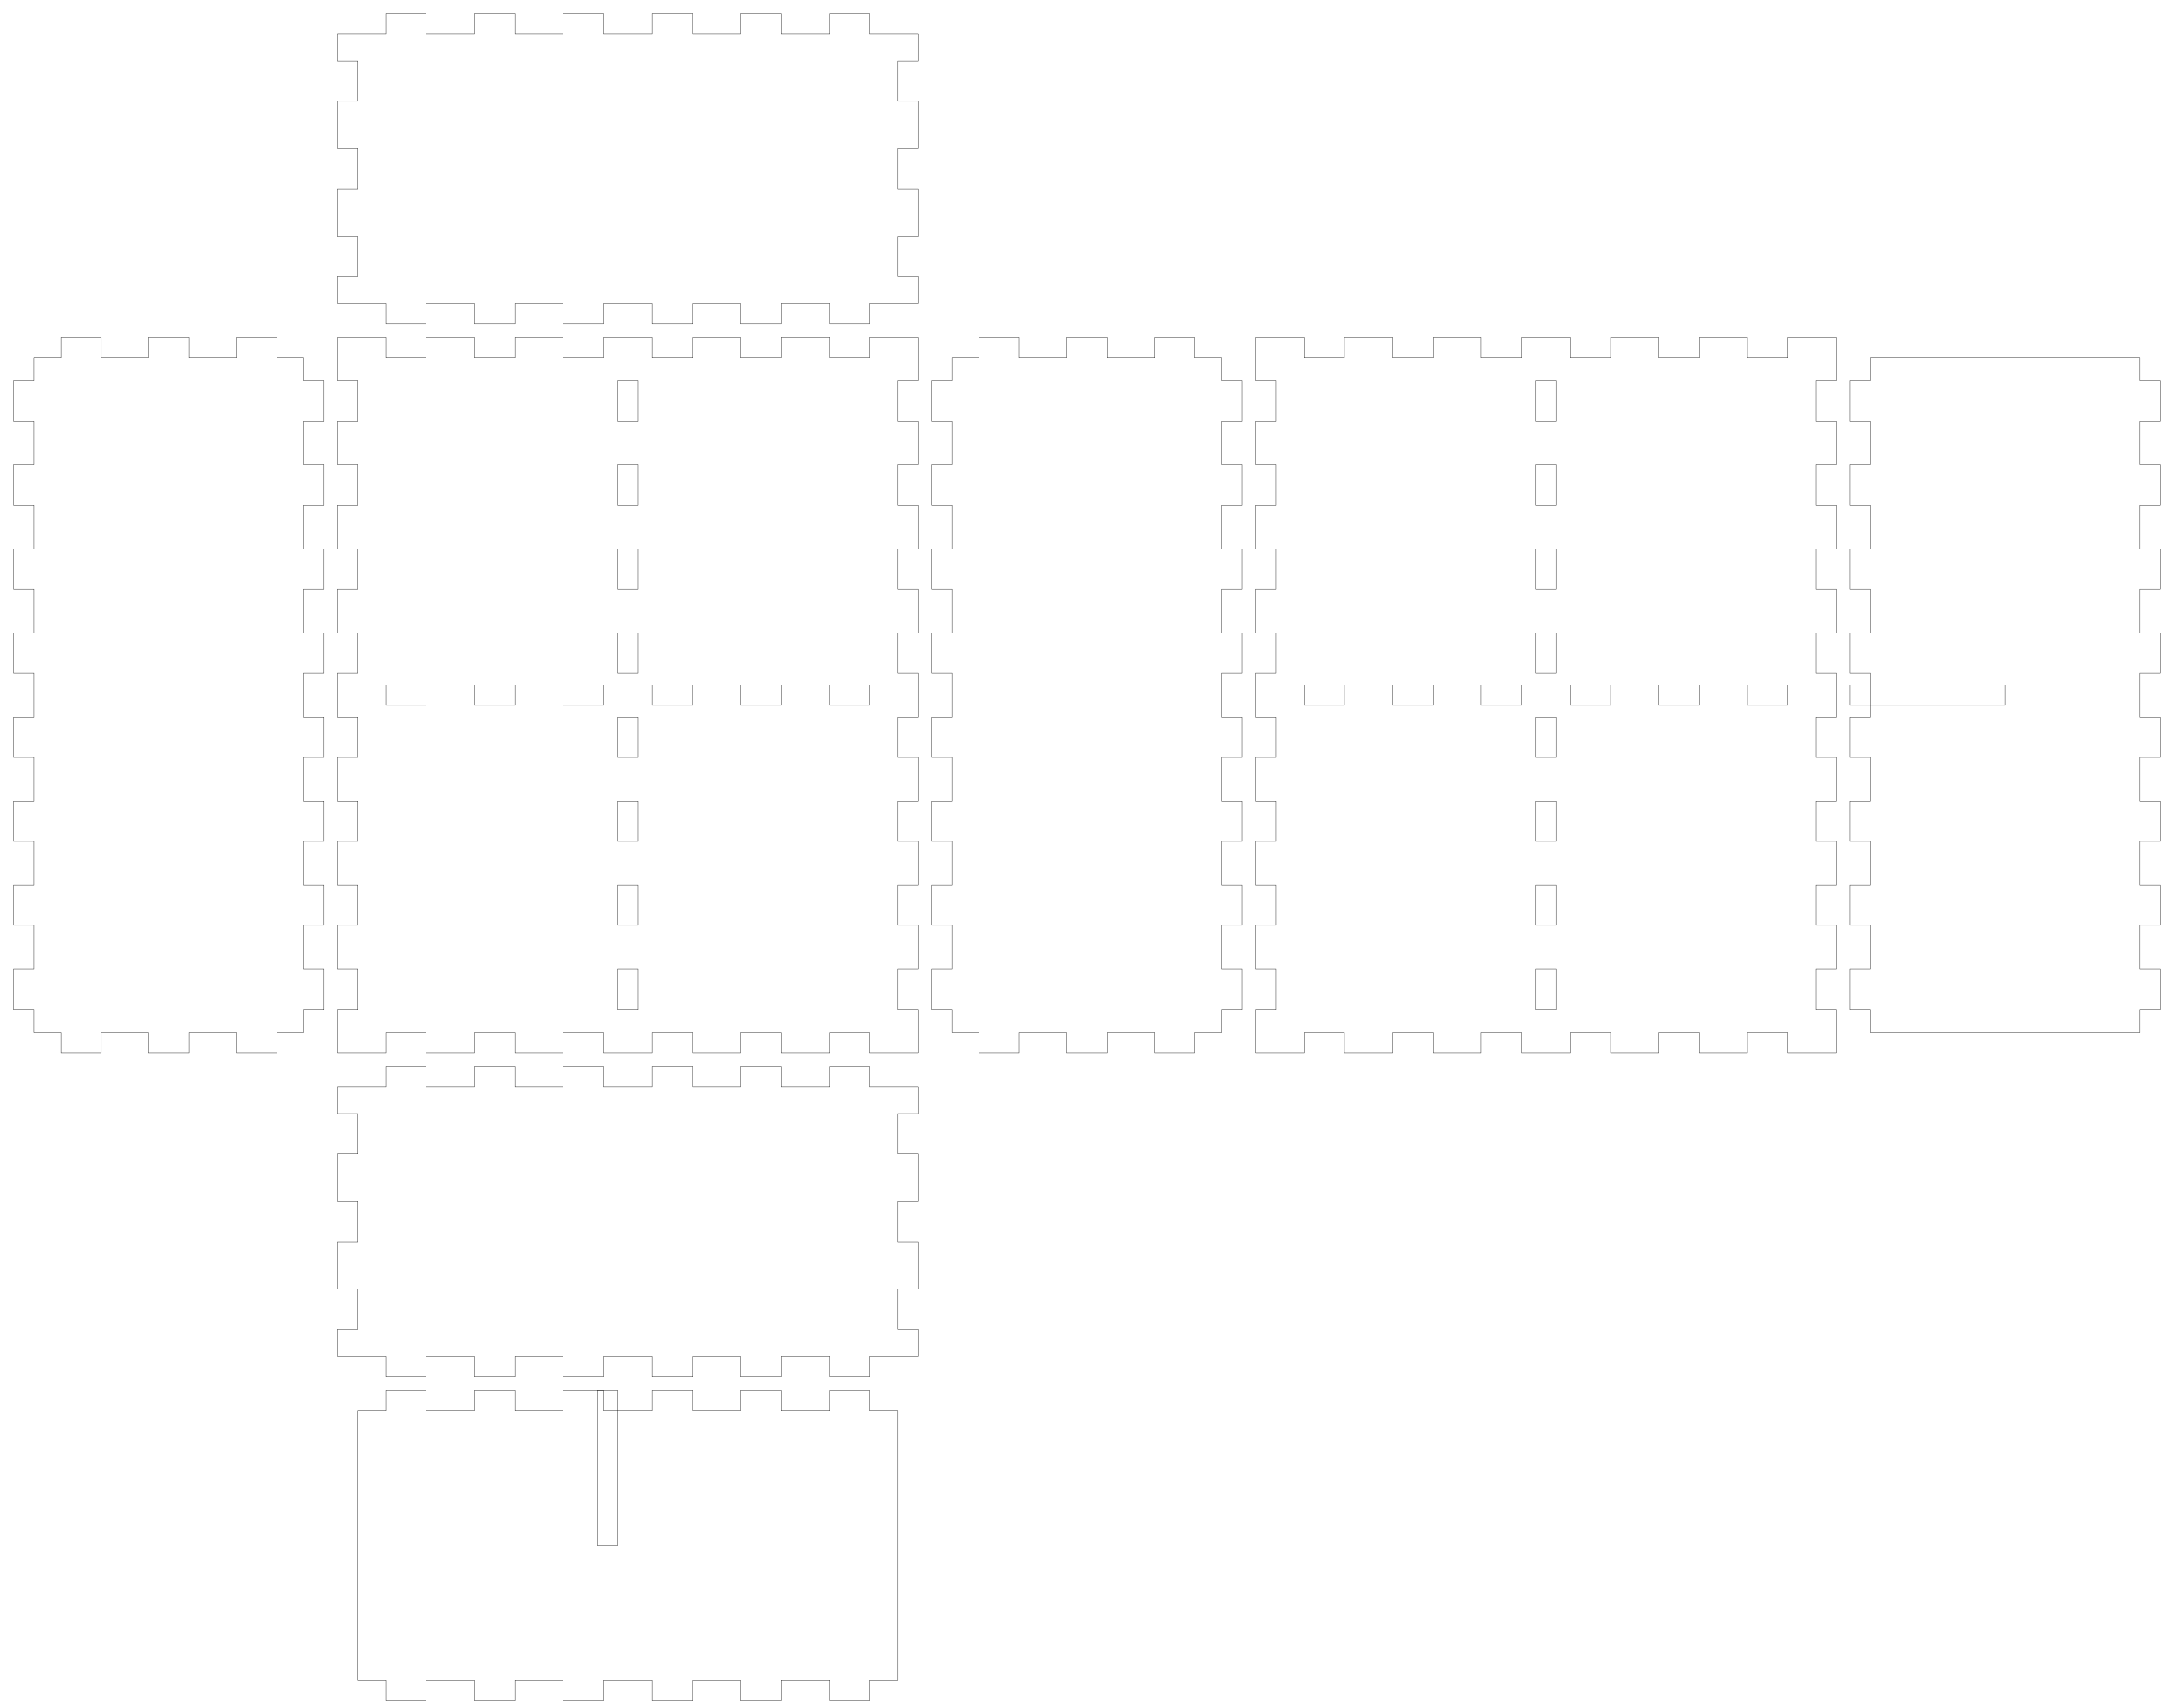
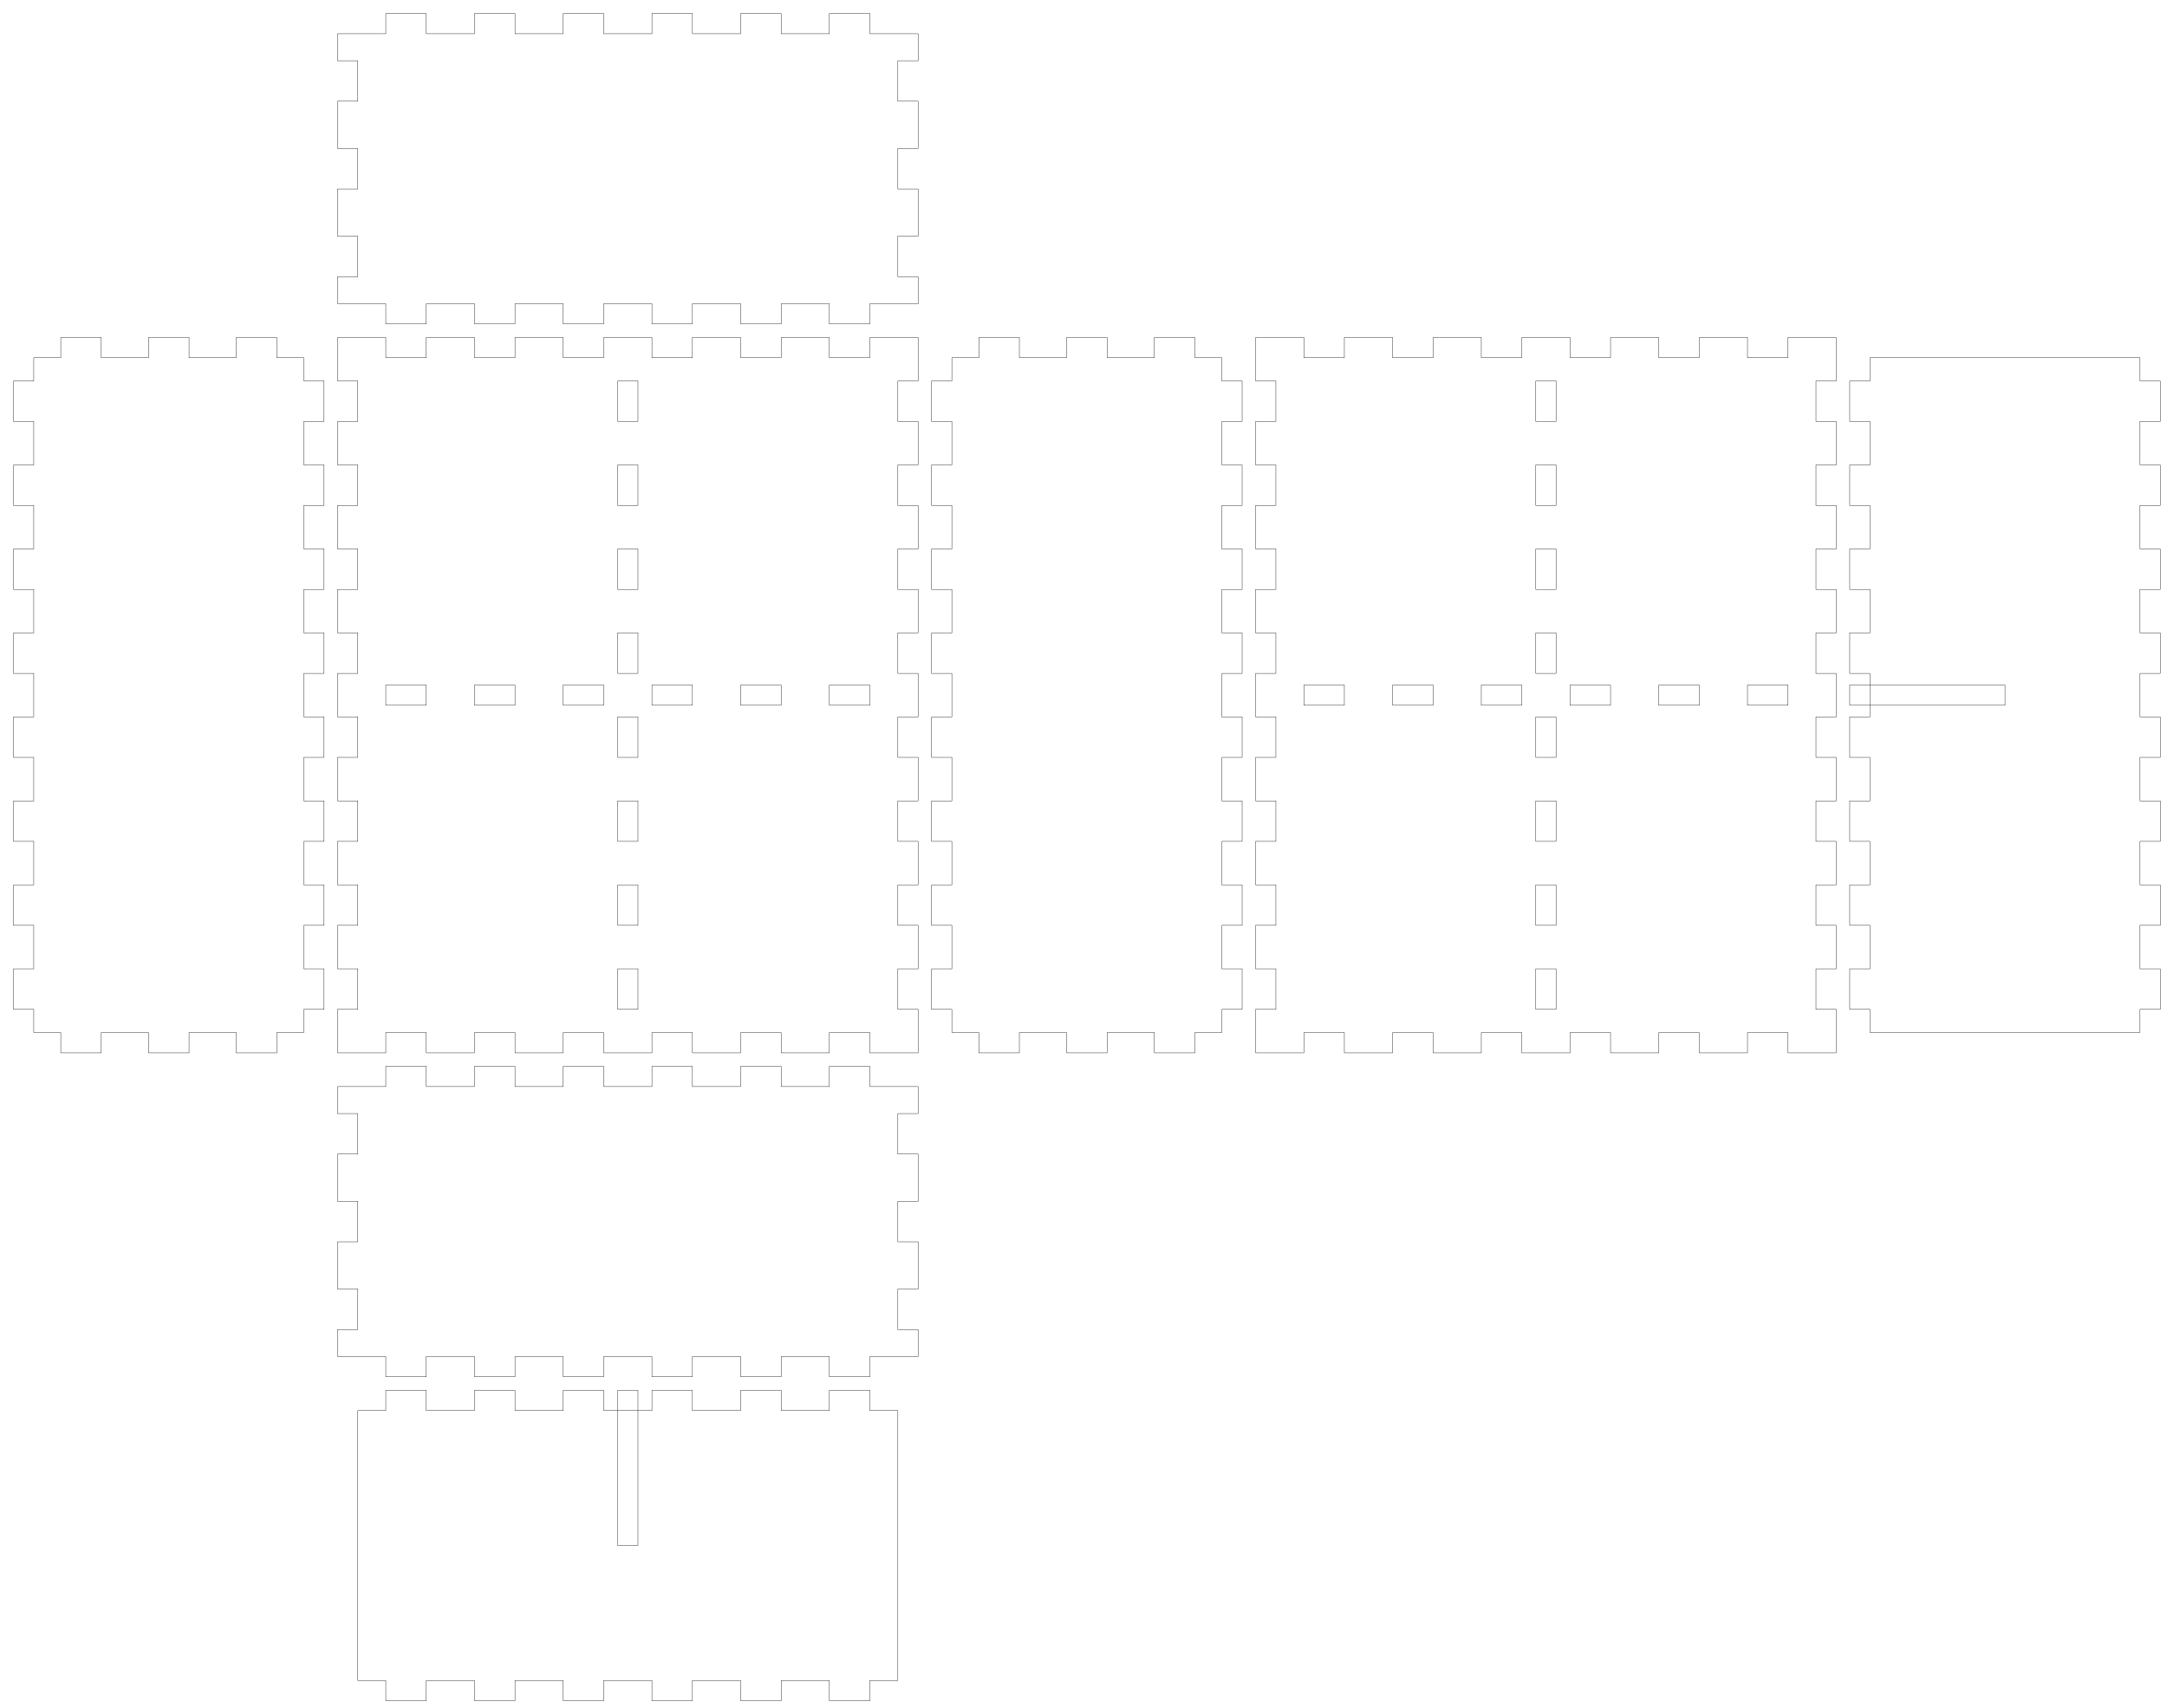
<svg xmlns="http://www.w3.org/2000/svg" width="321mm" height="253mm" viewBox="0 0 321 253" version="1.1" id="svg5">
  <defs id="defs2" />
  <g id="layer1">
    <g id="piece_001">
      <path id="side_001" style="fill:none;stroke:#000000;stroke-width:0.051" d="M 50 161 L 57.143 161 L 57.143 158 L 63.143 158 L 63.143 161 L 70.286 161 L 70.286 158 L 76.286 158 L 76.286 161 L 83.429 161 L 83.429 158 L 89.429 158 L 89.429 161 L 96.571 161 L 96.571 158 L 102.571 158 L 102.571 161 L 109.714 161 L 109.714 158 L 115.714 158 L 115.714 161 L 122.857 161 L 122.857 158 L 128.857 158 L 128.857 161 L 136 161" />
      <path id="side_002" style="fill:none;stroke:#000000;stroke-width:0.051" d="M 136 161 L 136 165 L 133 165 L 133 171 L 136 171 L 136 178 L 133 178 L 133 184 L 136 184 L 136 191 L 133 191 L 133 197 L 136 197 L 136 201" />
      <path id="side_003" style="fill:none;stroke:#000000;stroke-width:0.051" d="M 136 201 L 128.857 201 L 128.857 204 L 122.857 204 L 122.857 201 L 115.714 201 L 115.714 204 L 109.714 204 L 109.714 201 L 102.571 201 L 102.571 204 L 96.571 204 L 96.571 201 L 89.429 201 L 89.429 204 L 83.429 204 L 83.429 201 L 76.286 201 L 76.286 204 L 70.286 204 L 70.286 201 L 63.143 201 L 63.143 204 L 57.143 204 L 57.143 201 L 50 201" />
      <path id="side_004" style="fill:none;stroke:#000000;stroke-width:0.051" d="M 50 201 L 50 197 L 53 197 L 53 191 L 50 191 L 50 184 L 53 184 L 53 178 L 50 178 L 50 171 L 53 171 L 53 165 L 50 165 L 50 161" />
    </g>
    <g id="xdivider_001">
      <path id="side_005" style="fill:none;stroke:#000000;stroke-width:0.051" d="M 53 209 L 57.143 209 L 57.143 206 L 63.143 206 L 63.143 209 L 70.286 209 L 70.286 206 L 76.286 206 L 76.286 209 L 83.429 209 L 83.429 206 L 89.429 206 L 89.429 209 L 96.571 209 L 96.571 206 L 102.571 206 L 102.571 209 L 109.714 209 L 109.714 206 L 115.714 206 L 115.714 209 L 122.857 209 L 122.857 206 L 128.857 206 L 128.857 209 L 133 209" />
      <path id="side_006" style="fill:none;stroke:#000000;stroke-width:0.051" d="M 133 209 L 133 213 L 133 213 L 133 219 L 133 219 L 133 226 L 133 226 L 133 232 L 133 232 L 133 239 L 133 239 L 133 245 L 133 245 L 133 249" />
-       <path id="slot_001" style="fill:none;stroke:#000000;stroke-width:0.051" d="M 88.5 206 L 88.5 229 L 91.5 229 L 91.5 206 L 88.5 206 Z" />
+       <path id="slot_001" style="fill:none;stroke:#000000;stroke-width:0.051" d="M 94.5 206 L 94.5 229 L 91.5 229 L 91.5 206 L 94.5 206 Z" />
      <path id="side_007" style="fill:none;stroke:#000000;stroke-width:0.051" d="M 133 249 L 128.857 249 L 128.857 252 L 122.857 252 L 122.857 249 L 115.714 249 L 115.714 252 L 109.714 252 L 109.714 249 L 102.571 249 L 102.571 252 L 96.571 252 L 96.571 249 L 89.429 249 L 89.429 252 L 83.429 252 L 83.429 249 L 76.286 249 L 76.286 252 L 70.286 252 L 70.286 249 L 63.143 249 L 63.143 252 L 57.143 252 L 57.143 249 L 53 249" />
      <path id="side_008" style="fill:none;stroke:#000000;stroke-width:0.051" d="M 53 249 L 53 245 L 53 245 L 53 239 L 53 239 L 53 232 L 53 232 L 53 226 L 53 226 L 53 219 L 53 219 L 53 213 L 53 213 L 53 209" />
    </g>
    <g id="piece_002">
      <path id="side_009" style="fill:none;stroke:#000000;stroke-width:0.051" d="M 5 53 L 9 53 L 9 50 L 15 50 L 15 53 L 22 53 L 22 50 L 28 50 L 28 53 L 35 53 L 35 50 L 41 50 L 41 53 L 45 53" />
      <path id="side_010" style="fill:none;stroke:#000000;stroke-width:0.051" d="M 45 53 L 45 56.444 L 48 56.444 L 48 62.444 L 45 62.444 L 45 68.889 L 48 68.889 L 48 74.889 L 45 74.889 L 45 81.333 L 48 81.333 L 48 87.333 L 45 87.333 L 45 93.778 L 48 93.778 L 48 99.778 L 45 99.778 L 45 106.222 L 48 106.222 L 48 112.222 L 45 112.222 L 45 118.667 L 48 118.667 L 48 124.667 L 45 124.667 L 45 131.111 L 48 131.111 L 48 137.111 L 45 137.111 L 45 143.556 L 48 143.556 L 48 149.556 L 45 149.556 L 45 153" />
      <path id="side_011" style="fill:none;stroke:#000000;stroke-width:0.051" d="M 45 153 L 41 153 L 41 156 L 35 156 L 35 153 L 28 153 L 28 156 L 22 156 L 22 153 L 15 153 L 15 156 L 9 156 L 9 153 L 5 153" />
      <path id="side_012" style="fill:none;stroke:#000000;stroke-width:0.051" d="M 5 153 L 5 149.556 L 2 149.556 L 2 143.556 L 5 143.556 L 5 137.111 L 2 137.111 L 2 131.111 L 5 131.111 L 5 124.667 L 2 124.667 L 2 118.667 L 5 118.667 L 5 112.222 L 2 112.222 L 2 106.222 L 5 106.222 L 5 99.778 L 2 99.778 L 2 93.778 L 5 93.778 L 5 87.333 L 2 87.333 L 2 81.333 L 5 81.333 L 5 74.889 L 2 74.889 L 2 68.889 L 5 68.889 L 5 62.444 L 2 62.444 L 2 56.444 L 5 56.444 L 5 53" />
    </g>
    <g id="ydivider_001">
      <path id="side_013" style="fill:none;stroke:#000000;stroke-width:0.051" d="M 277 53 L 281 53 L 281 53 L 287 53 L 287 53 L 294 53 L 294 53 L 300 53 L 300 53 L 307 53 L 307 53 L 313 53 L 313 53 L 317 53" />
      <path id="slot_002" style="fill:none;stroke:#000000;stroke-width:0.051" d="M 274 101.5 L 297 101.5 L 297 104.5 L 274 104.5 L 274 101.5 Z" />
      <path id="side_014" style="fill:none;stroke:#000000;stroke-width:0.051" d="M 317 53 L 317 56.444 L 320 56.444 L 320 62.444 L 317 62.444 L 317 68.889 L 320 68.889 L 320 74.889 L 317 74.889 L 317 81.333 L 320 81.333 L 320 87.333 L 317 87.333 L 317 93.778 L 320 93.778 L 320 99.778 L 317 99.778 L 317 106.222 L 320 106.222 L 320 112.222 L 317 112.222 L 317 118.667 L 320 118.667 L 320 124.667 L 317 124.667 L 317 131.111 L 320 131.111 L 320 137.111 L 317 137.111 L 317 143.556 L 320 143.556 L 320 149.556 L 317 149.556 L 317 153" />
      <path id="side_015" style="fill:none;stroke:#000000;stroke-width:0.051" d="M 317 153 L 313 153 L 313 153 L 307 153 L 307 153 L 300 153 L 300 153 L 294 153 L 294 153 L 287 153 L 287 153 L 281 153 L 281 153 L 277 153" />
      <path id="side_016" style="fill:none;stroke:#000000;stroke-width:0.051" d="M 277 153 L 277 149.556 L 274 149.556 L 274 143.556 L 277 143.556 L 277 137.111 L 274 137.111 L 274 131.111 L 277 131.111 L 277 124.667 L 274 124.667 L 274 118.667 L 277 118.667 L 277 112.222 L 274 112.222 L 274 106.222 L 277 106.222 L 277 99.778 L 274 99.778 L 274 93.778 L 277 93.778 L 277 87.333 L 274 87.333 L 274 81.333 L 277 81.333 L 277 74.889 L 274 74.889 L 274 68.889 L 277 68.889 L 277 62.444 L 274 62.444 L 274 56.444 L 277 56.444 L 277 53" />
    </g>
    <g id="piece_003">
      <path id="side_017" style="fill:none;stroke:#000000;stroke-width:0.051" d="M 50 50 L 57.143 50 L 57.143 53 L 63.143 53 L 63.143 50 L 70.286 50 L 70.286 53 L 76.286 53 L 76.286 50 L 83.429 50 L 83.429 53 L 89.429 53 L 89.429 50 L 96.571 50 L 96.571 53 L 102.571 53 L 102.571 50 L 109.714 50 L 109.714 53 L 115.714 53 L 115.714 50 L 122.857 50 L 122.857 53 L 128.857 53 L 128.857 50 L 136 50" />
      <path id="hole_001" style="fill:none;stroke:#000000;stroke-width:0.051" d="M 57.143 104.5 L 63.143 104.5 L 63.143 101.5 L 57.143 101.5 L 57.143 104.5 Z" />
      <path id="hole_002" style="fill:none;stroke:#000000;stroke-width:0.051" d="M 70.286 104.5 L 76.286 104.5 L 76.286 101.5 L 70.286 101.5 L 70.286 104.5 Z" />
      <path id="hole_003" style="fill:none;stroke:#000000;stroke-width:0.051" d="M 83.429 104.5 L 89.429 104.5 L 89.429 101.5 L 83.429 101.5 L 83.429 104.5 Z" />
      <path id="hole_004" style="fill:none;stroke:#000000;stroke-width:0.051" d="M 96.571 104.5 L 102.571 104.5 L 102.571 101.5 L 96.571 101.5 L 96.571 104.5 Z" />
      <path id="hole_005" style="fill:none;stroke:#000000;stroke-width:0.051" d="M 109.714 104.5 L 115.714 104.5 L 115.714 101.5 L 109.714 101.5 L 109.714 104.5 Z" />
      <path id="hole_006" style="fill:none;stroke:#000000;stroke-width:0.051" d="M 122.857 104.5 L 128.857 104.5 L 128.857 101.5 L 122.857 101.5 L 122.857 104.5 Z" />
      <path id="side_018" style="fill:none;stroke:#000000;stroke-width:0.051" d="M 136 50 L 136 56.444 L 133 56.444 L 133 62.444 L 136 62.444 L 136 68.889 L 133 68.889 L 133 74.889 L 136 74.889 L 136 81.333 L 133 81.333 L 133 87.333 L 136 87.333 L 136 93.778 L 133 93.778 L 133 99.778 L 136 99.778 L 136 106.222 L 133 106.222 L 133 112.222 L 136 112.222 L 136 118.667 L 133 118.667 L 133 124.667 L 136 124.667 L 136 131.111 L 133 131.111 L 133 137.111 L 136 137.111 L 136 143.556 L 133 143.556 L 133 149.556 L 136 149.556 L 136 156" />
      <path id="hole_007" style="fill:none;stroke:#000000;stroke-width:0.051" d="M 91.5 56.444 L 91.5 62.444 L 94.5 62.444 L 94.5 56.444 L 91.5 56.444 Z" />
      <path id="hole_008" style="fill:none;stroke:#000000;stroke-width:0.051" d="M 91.5 68.889 L 91.5 74.889 L 94.5 74.889 L 94.5 68.889 L 91.5 68.889 Z" />
      <path id="hole_009" style="fill:none;stroke:#000000;stroke-width:0.051" d="M 91.5 81.333 L 91.5 87.333 L 94.5 87.333 L 94.5 81.333 L 91.5 81.333 Z" />
      <path id="hole_010" style="fill:none;stroke:#000000;stroke-width:0.051" d="M 91.5 93.778 L 91.5 99.778 L 94.5 99.778 L 94.5 93.778 L 91.5 93.778 Z" />
      <path id="hole_011" style="fill:none;stroke:#000000;stroke-width:0.051" d="M 91.5 106.222 L 91.5 112.222 L 94.5 112.222 L 94.5 106.222 L 91.5 106.222 Z" />
      <path id="hole_012" style="fill:none;stroke:#000000;stroke-width:0.051" d="M 91.5 118.667 L 91.5 124.667 L 94.5 124.667 L 94.5 118.667 L 91.5 118.667 Z" />
      <path id="hole_013" style="fill:none;stroke:#000000;stroke-width:0.051" d="M 91.5 131.111 L 91.5 137.111 L 94.5 137.111 L 94.5 131.111 L 91.5 131.111 Z" />
      <path id="hole_014" style="fill:none;stroke:#000000;stroke-width:0.051" d="M 91.5 143.556 L 91.5 149.556 L 94.5 149.556 L 94.5 143.556 L 91.5 143.556 Z" />
      <path id="side_019" style="fill:none;stroke:#000000;stroke-width:0.051" d="M 136 156 L 128.857 156 L 128.857 153 L 122.857 153 L 122.857 156 L 115.714 156 L 115.714 153 L 109.714 153 L 109.714 156 L 102.571 156 L 102.571 153 L 96.571 153 L 96.571 156 L 89.429 156 L 89.429 153 L 83.429 153 L 83.429 156 L 76.286 156 L 76.286 153 L 70.286 153 L 70.286 156 L 63.143 156 L 63.143 153 L 57.143 153 L 57.143 156 L 50 156" />
      <path id="side_020" style="fill:none;stroke:#000000;stroke-width:0.051" d="M 50 156 L 50 149.556 L 53 149.556 L 53 143.556 L 50 143.556 L 50 137.111 L 53 137.111 L 53 131.111 L 50 131.111 L 50 124.667 L 53 124.667 L 53 118.667 L 50 118.667 L 50 112.222 L 53 112.222 L 53 106.222 L 50 106.222 L 50 99.778 L 53 99.778 L 53 93.778 L 50 93.778 L 50 87.333 L 53 87.333 L 53 81.333 L 50 81.333 L 50 74.889 L 53 74.889 L 53 68.889 L 50 68.889 L 50 62.444 L 53 62.444 L 53 56.444 L 50 56.444 L 50 50" />
    </g>
    <g id="piece_004">
      <path id="side_021" style="fill:none;stroke:#000000;stroke-width:0.051" d="M 141 53 L 145 53 L 145 50 L 151 50 L 151 53 L 158 53 L 158 50 L 164 50 L 164 53 L 171 53 L 171 50 L 177 50 L 177 53 L 181 53" />
      <path id="side_022" style="fill:none;stroke:#000000;stroke-width:0.051" d="M 181 53 L 181 56.444 L 184 56.444 L 184 62.444 L 181 62.444 L 181 68.889 L 184 68.889 L 184 74.889 L 181 74.889 L 181 81.333 L 184 81.333 L 184 87.333 L 181 87.333 L 181 93.778 L 184 93.778 L 184 99.778 L 181 99.778 L 181 106.222 L 184 106.222 L 184 112.222 L 181 112.222 L 181 118.667 L 184 118.667 L 184 124.667 L 181 124.667 L 181 131.111 L 184 131.111 L 184 137.111 L 181 137.111 L 181 143.556 L 184 143.556 L 184 149.556 L 181 149.556 L 181 153" />
      <path id="side_023" style="fill:none;stroke:#000000;stroke-width:0.051" d="M 181 153 L 177 153 L 177 156 L 171 156 L 171 153 L 164 153 L 164 156 L 158 156 L 158 153 L 151 153 L 151 156 L 145 156 L 145 153 L 141 153" />
      <path id="side_024" style="fill:none;stroke:#000000;stroke-width:0.051" d="M 141 153 L 141 149.556 L 138 149.556 L 138 143.556 L 141 143.556 L 141 137.111 L 138 137.111 L 138 131.111 L 141 131.111 L 141 124.667 L 138 124.667 L 138 118.667 L 141 118.667 L 141 112.222 L 138 112.222 L 138 106.222 L 141 106.222 L 141 99.778 L 138 99.778 L 138 93.778 L 141 93.778 L 141 87.333 L 138 87.333 L 138 81.333 L 141 81.333 L 141 74.889 L 138 74.889 L 138 68.889 L 141 68.889 L 141 62.444 L 138 62.444 L 138 56.444 L 141 56.444 L 141 53" />
    </g>
    <g id="piece_005">
      <path id="side_025" style="fill:none;stroke:#000000;stroke-width:0.051" d="M 186 50 L 193.143 50 L 193.143 53 L 199.143 53 L 199.143 50 L 206.286 50 L 206.286 53 L 212.286 53 L 212.286 50 L 219.429 50 L 219.429 53 L 225.429 53 L 225.429 50 L 232.571 50 L 232.571 53 L 238.571 53 L 238.571 50 L 245.714 50 L 245.714 53 L 251.714 53 L 251.714 50 L 258.857 50 L 258.857 53 L 264.857 53 L 264.857 50 L 272 50" />
      <path id="hole_015" style="fill:none;stroke:#000000;stroke-width:0.051" d="M 193.143 104.5 L 199.143 104.5 L 199.143 101.5 L 193.143 101.5 L 193.143 104.5 Z" />
      <path id="hole_016" style="fill:none;stroke:#000000;stroke-width:0.051" d="M 206.286 104.5 L 212.286 104.5 L 212.286 101.5 L 206.286 101.5 L 206.286 104.5 Z" />
      <path id="hole_017" style="fill:none;stroke:#000000;stroke-width:0.051" d="M 219.429 104.5 L 225.429 104.5 L 225.429 101.5 L 219.429 101.5 L 219.429 104.5 Z" />
      <path id="hole_018" style="fill:none;stroke:#000000;stroke-width:0.051" d="M 232.571 104.5 L 238.571 104.5 L 238.571 101.5 L 232.571 101.5 L 232.571 104.5 Z" />
      <path id="hole_019" style="fill:none;stroke:#000000;stroke-width:0.051" d="M 245.714 104.5 L 251.714 104.5 L 251.714 101.5 L 245.714 101.5 L 245.714 104.5 Z" />
      <path id="hole_020" style="fill:none;stroke:#000000;stroke-width:0.051" d="M 258.857 104.5 L 264.857 104.5 L 264.857 101.5 L 258.857 101.5 L 258.857 104.5 Z" />
      <path id="side_026" style="fill:none;stroke:#000000;stroke-width:0.051" d="M 272 50 L 272 56.444 L 269 56.444 L 269 62.444 L 272 62.444 L 272 68.889 L 269 68.889 L 269 74.889 L 272 74.889 L 272 81.333 L 269 81.333 L 269 87.333 L 272 87.333 L 272 93.778 L 269 93.778 L 269 99.778 L 272 99.778 L 272 106.222 L 269 106.222 L 269 112.222 L 272 112.222 L 272 118.667 L 269 118.667 L 269 124.667 L 272 124.667 L 272 131.111 L 269 131.111 L 269 137.111 L 272 137.111 L 272 143.556 L 269 143.556 L 269 149.556 L 272 149.556 L 272 156" />
      <path id="hole_021" style="fill:none;stroke:#000000;stroke-width:0.051" d="M 227.5 56.444 L 227.5 62.444 L 230.5 62.444 L 230.5 56.444 L 227.5 56.444 Z" />
      <path id="hole_022" style="fill:none;stroke:#000000;stroke-width:0.051" d="M 227.5 68.889 L 227.5 74.889 L 230.5 74.889 L 230.5 68.889 L 227.5 68.889 Z" />
      <path id="hole_023" style="fill:none;stroke:#000000;stroke-width:0.051" d="M 227.5 81.333 L 227.5 87.333 L 230.5 87.333 L 230.5 81.333 L 227.5 81.333 Z" />
      <path id="hole_024" style="fill:none;stroke:#000000;stroke-width:0.051" d="M 227.5 93.778 L 227.5 99.778 L 230.5 99.778 L 230.5 93.778 L 227.5 93.778 Z" />
      <path id="hole_025" style="fill:none;stroke:#000000;stroke-width:0.051" d="M 227.5 106.222 L 227.5 112.222 L 230.5 112.222 L 230.5 106.222 L 227.5 106.222 Z" />
      <path id="hole_026" style="fill:none;stroke:#000000;stroke-width:0.051" d="M 227.5 118.667 L 227.5 124.667 L 230.5 124.667 L 230.5 118.667 L 227.5 118.667 Z" />
      <path id="hole_027" style="fill:none;stroke:#000000;stroke-width:0.051" d="M 227.5 131.111 L 227.5 137.111 L 230.5 137.111 L 230.5 131.111 L 227.5 131.111 Z" />
      <path id="hole_028" style="fill:none;stroke:#000000;stroke-width:0.051" d="M 227.5 143.556 L 227.5 149.556 L 230.5 149.556 L 230.5 143.556 L 227.5 143.556 Z" />
      <path id="side_027" style="fill:none;stroke:#000000;stroke-width:0.051" d="M 272 156 L 264.857 156 L 264.857 153 L 258.857 153 L 258.857 156 L 251.714 156 L 251.714 153 L 245.714 153 L 245.714 156 L 238.571 156 L 238.571 153 L 232.571 153 L 232.571 156 L 225.429 156 L 225.429 153 L 219.429 153 L 219.429 156 L 212.286 156 L 212.286 153 L 206.286 153 L 206.286 156 L 199.143 156 L 199.143 153 L 193.143 153 L 193.143 156 L 186 156" />
      <path id="side_028" style="fill:none;stroke:#000000;stroke-width:0.051" d="M 186 156 L 186 149.556 L 189 149.556 L 189 143.556 L 186 143.556 L 186 137.111 L 189 137.111 L 189 131.111 L 186 131.111 L 186 124.667 L 189 124.667 L 189 118.667 L 186 118.667 L 186 112.222 L 189 112.222 L 189 106.222 L 186 106.222 L 186 99.778 L 189 99.778 L 189 93.778 L 186 93.778 L 186 87.333 L 189 87.333 L 189 81.333 L 186 81.333 L 186 74.889 L 189 74.889 L 189 68.889 L 186 68.889 L 186 62.444 L 189 62.444 L 189 56.444 L 186 56.444 L 186 50" />
    </g>
    <g id="piece_006">
      <path id="side_029" style="fill:none;stroke:#000000;stroke-width:0.051" d="M 50 5 L 57.143 5 L 57.143 2 L 63.143 2 L 63.143 5 L 70.286 5 L 70.286 2 L 76.286 2 L 76.286 5 L 83.429 5 L 83.429 2 L 89.429 2 L 89.429 5 L 96.571 5 L 96.571 2 L 102.571 2 L 102.571 5 L 109.714 5 L 109.714 2 L 115.714 2 L 115.714 5 L 122.857 5 L 122.857 2 L 128.857 2 L 128.857 5 L 136 5" />
      <path id="side_030" style="fill:none;stroke:#000000;stroke-width:0.051" d="M 136 5 L 136 9 L 133 9 L 133 15 L 136 15 L 136 22 L 133 22 L 133 28 L 136 28 L 136 35 L 133 35 L 133 41 L 136 41 L 136 45" />
      <path id="side_031" style="fill:none;stroke:#000000;stroke-width:0.051" d="M 136 45 L 128.857 45 L 128.857 48 L 122.857 48 L 122.857 45 L 115.714 45 L 115.714 48 L 109.714 48 L 109.714 45 L 102.571 45 L 102.571 48 L 96.571 48 L 96.571 45 L 89.429 45 L 89.429 48 L 83.429 48 L 83.429 45 L 76.286 45 L 76.286 48 L 70.286 48 L 70.286 45 L 63.143 45 L 63.143 48 L 57.143 48 L 57.143 45 L 50 45" />
      <path id="side_032" style="fill:none;stroke:#000000;stroke-width:0.051" d="M 50 45 L 50 41 L 53 41 L 53 35 L 50 35 L 50 28 L 53 28 L 53 22 L 50 22 L 50 15 L 53 15 L 53 9 L 50 9 L 50 5" />
    </g>
  </g>
</svg>
